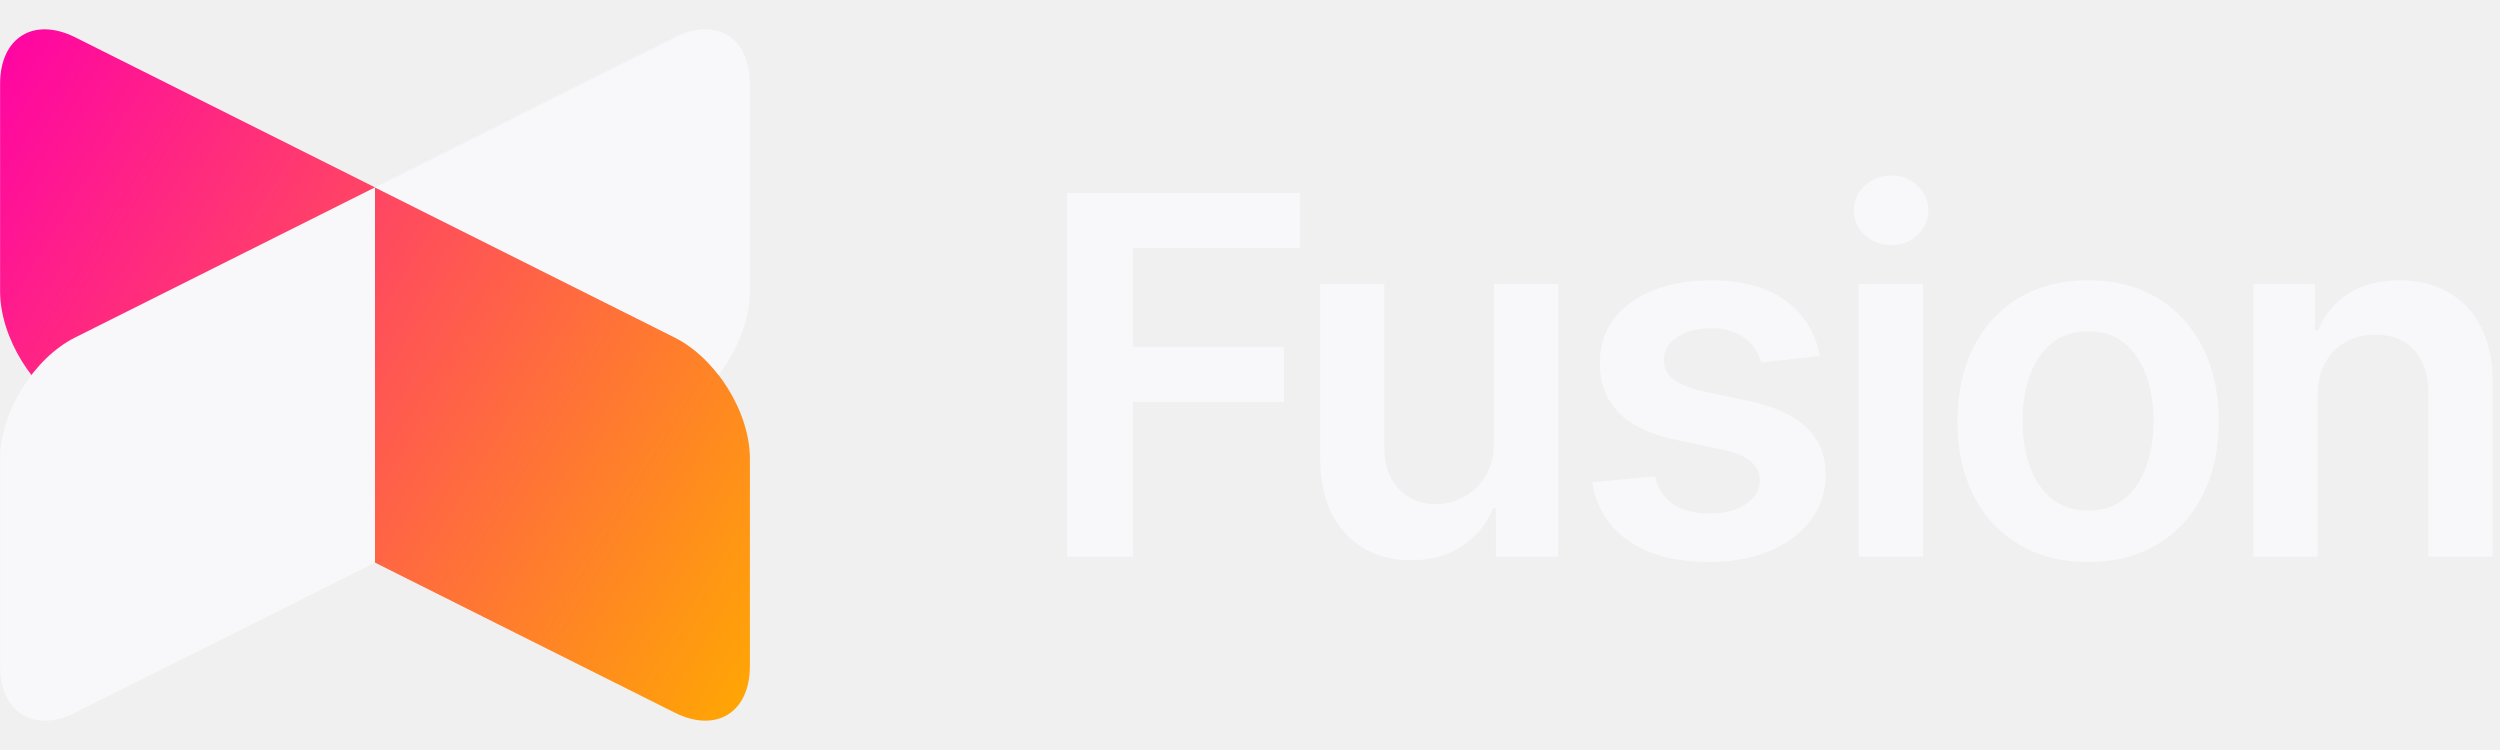
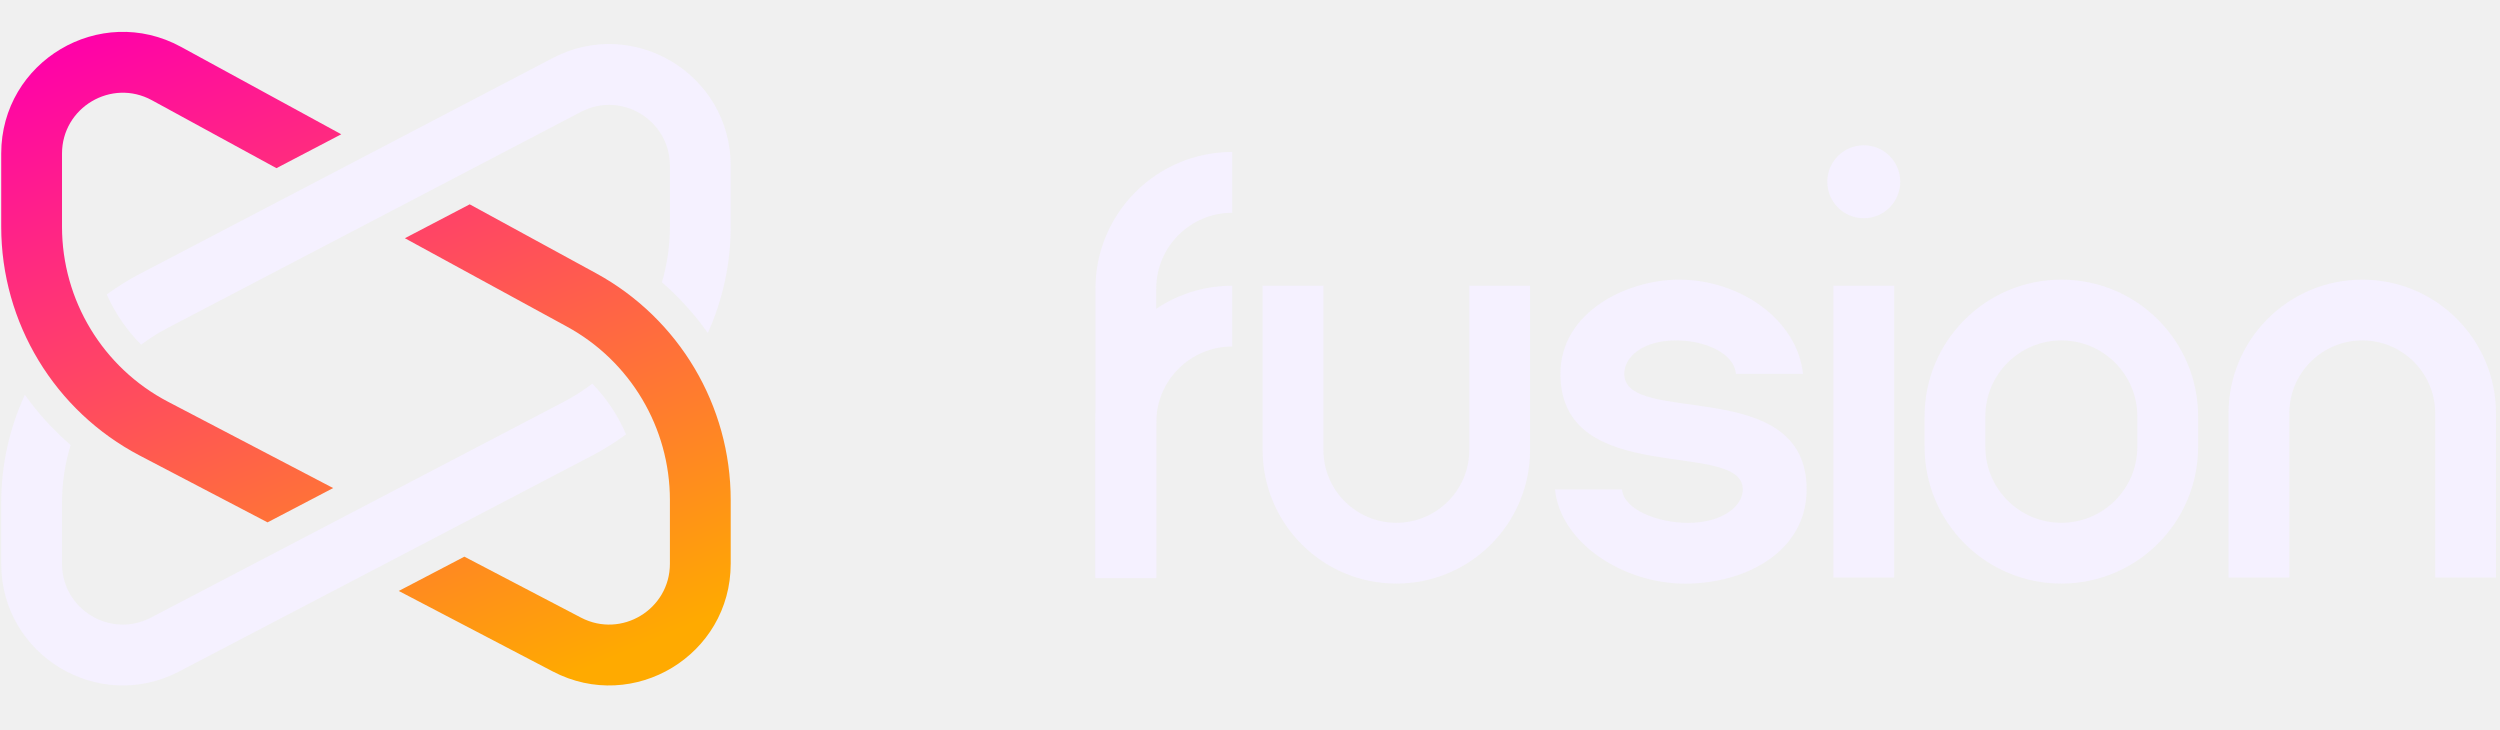
- <svg xmlns="http://www.w3.org/2000/svg" width="320" height="96" viewBox="0 0 320 96" fill="none">
-   <path d="M0.013 10.73C0.016 4.792 4.325 2.129 9.637 4.782L86.362 43.187C91.675 45.84 95.984 52.761 95.987 58.699V85.27C95.984 91.208 91.675 93.871 86.362 91.218L9.637 52.813C4.325 50.16 0.016 43.239 0.013 37.301V10.73Z" fill="url(#paint0_linear_1446_423)" />
-   <path d="M86.362 4.782C91.675 2.129 95.984 4.792 95.987 10.73V37.301C95.985 40.895 94.406 44.85 91.981 48C90.4 45.946 88.46 44.234 86.362 43.187L48 23.984L86.362 4.782Z" fill="#F8F8FA" />
-   <path d="M48 72.016L9.637 91.218C4.325 93.871 0.016 91.208 0.013 85.27V58.699C0.016 52.761 4.325 45.84 9.637 43.187L48 23.984V72.016Z" fill="#F8F8FA" />
-   <path d="M136.591 71.25V24.704H166.409V31.773H145.023V44.409H164.364V51.477H145.023V71.25H136.591Z" fill="#F8F8FA" />
-   <path d="M191.23 56.568V36.341H199.457V71.25H191.48V65.046H191.116C190.328 67 189.033 68.599 187.23 69.841C185.442 71.083 183.237 71.704 180.616 71.704C178.328 71.704 176.306 71.197 174.548 70.182C172.806 69.151 171.442 67.659 170.457 65.704C169.472 63.735 168.98 61.356 168.98 58.568V36.341H177.207V57.295C177.207 59.508 177.813 61.265 179.025 62.568C180.237 63.871 181.828 64.523 183.798 64.523C185.01 64.523 186.184 64.227 187.321 63.636C188.457 63.045 189.389 62.167 190.116 61C190.859 59.818 191.23 58.341 191.23 56.568Z" fill="#F8F8FA" />
-   <path d="M232.948 45.568L225.448 46.386C225.236 45.629 224.865 44.917 224.335 44.25C223.819 43.583 223.122 43.045 222.244 42.636C221.365 42.227 220.289 42.023 219.016 42.023C217.304 42.023 215.865 42.394 214.698 43.136C213.547 43.879 212.978 44.841 212.994 46.023C212.978 47.038 213.35 47.864 214.107 48.5C214.88 49.136 216.153 49.659 217.925 50.068L223.88 51.341C227.183 52.053 229.638 53.182 231.244 54.727C232.865 56.273 233.683 58.295 233.698 60.795C233.683 62.992 233.039 64.932 231.766 66.614C230.509 68.28 228.759 69.583 226.516 70.523C224.274 71.462 221.698 71.932 218.789 71.932C214.516 71.932 211.077 71.038 208.471 69.25C205.865 67.447 204.312 64.939 203.812 61.727L211.835 60.955C212.198 62.53 212.971 63.72 214.153 64.523C215.335 65.326 216.872 65.727 218.766 65.727C220.721 65.727 222.289 65.326 223.471 64.523C224.668 63.72 225.266 62.727 225.266 61.545C225.266 60.545 224.88 59.72 224.107 59.068C223.35 58.417 222.168 57.917 220.562 57.568L214.607 56.318C211.259 55.621 208.782 54.447 207.175 52.795C205.569 51.129 204.774 49.023 204.789 46.477C204.774 44.326 205.357 42.462 206.539 40.886C207.736 39.295 209.395 38.068 211.516 37.205C213.653 36.326 216.115 35.886 218.903 35.886C222.994 35.886 226.213 36.758 228.562 38.5C230.925 40.242 232.388 42.599 232.948 45.568Z" fill="#F8F8FA" />
-   <path d="M237.922 71.25V36.341H246.15V71.25H237.922ZM242.059 31.386C240.756 31.386 239.634 30.954 238.695 30.091C237.756 29.212 237.286 28.159 237.286 26.932C237.286 25.689 237.756 24.636 238.695 23.773C239.634 22.894 240.756 22.454 242.059 22.454C243.377 22.454 244.498 22.894 245.422 23.773C246.362 24.636 246.831 25.689 246.831 26.932C246.831 28.159 246.362 29.212 245.422 30.091C244.498 30.954 243.377 31.386 242.059 31.386Z" fill="#F8F8FA" />
-   <path d="M267.277 71.932C263.868 71.932 260.913 71.182 258.413 69.682C255.913 68.182 253.974 66.083 252.595 63.386C251.232 60.689 250.55 57.538 250.55 53.932C250.55 50.326 251.232 47.167 252.595 44.455C253.974 41.742 255.913 39.636 258.413 38.136C260.913 36.636 263.868 35.886 267.277 35.886C270.686 35.886 273.641 36.636 276.141 38.136C278.641 39.636 280.572 41.742 281.936 44.455C283.315 47.167 284.004 50.326 284.004 53.932C284.004 57.538 283.315 60.689 281.936 63.386C280.572 66.083 278.641 68.182 276.141 69.682C273.641 71.182 270.686 71.932 267.277 71.932ZM267.323 65.341C269.171 65.341 270.716 64.833 271.959 63.818C273.201 62.788 274.126 61.409 274.732 59.682C275.353 57.955 275.663 56.03 275.663 53.909C275.663 51.773 275.353 49.841 274.732 48.114C274.126 46.371 273.201 44.985 271.959 43.955C270.716 42.924 269.171 42.409 267.323 42.409C265.429 42.409 263.853 42.924 262.595 43.955C261.353 44.985 260.421 46.371 259.8 48.114C259.194 49.841 258.891 51.773 258.891 53.909C258.891 56.03 259.194 57.955 259.8 59.682C260.421 61.409 261.353 62.788 262.595 63.818C263.853 64.833 265.429 65.341 267.323 65.341Z" fill="#F8F8FA" />
-   <path d="M296.655 50.795V71.25H288.427V36.341H296.291V42.273H296.7C297.503 40.318 298.783 38.765 300.541 37.614C302.314 36.462 304.503 35.886 307.109 35.886C309.518 35.886 311.617 36.401 313.405 37.432C315.208 38.462 316.602 39.955 317.586 41.909C318.586 43.864 319.079 46.235 319.064 49.023V71.25H310.836V50.295C310.836 47.962 310.23 46.136 309.018 44.818C307.821 43.5 306.162 42.841 304.041 42.841C302.601 42.841 301.321 43.159 300.2 43.795C299.094 44.417 298.223 45.318 297.586 46.5C296.965 47.682 296.655 49.114 296.655 50.795Z" fill="#F8F8FA" />
+ <svg xmlns="http://www.w3.org/2000/svg" width="329" height="96" viewBox="0 0 329 96" fill="none">
+   <g clip-path="url(#clip0_2727_62)">
+     <path fill-rule="evenodd" clip-rule="evenodd" d="M3.27 51.962C1.255 56.343 0.16 61.175 0.16 66.17V74.187C0.16 86.207 12.919 93.935 23.572 88.366L77.911 59.962C79.489 59.137 80.984 58.198 82.389 57.159C81.332 54.688 79.828 52.425 77.949 50.488C76.783 51.379 75.532 52.178 74.205 52.872L19.866 81.277C14.54 84.061 8.16 80.197 8.16 74.187V66.17C8.16 63.553 8.553 60.996 9.296 58.568C7.022 56.6 5.003 54.381 3.27 51.962ZM18.575 45.358C16.672 43.448 15.14 41.206 14.051 38.753C15.421 37.749 16.876 36.84 18.409 36.038L72.748 7.634C83.401 2.065 96.16 9.793 96.16 21.813V29.83C96.16 34.742 95.101 39.496 93.15 43.817C91.418 41.376 89.394 39.133 87.111 37.146C87.798 34.803 88.16 32.344 88.16 29.83V21.813C88.16 15.803 81.781 11.939 76.454 14.723L22.115 43.128C20.865 43.782 19.682 44.529 18.575 45.358Z" fill="#F5F1FF" />
+     <path fill-rule="evenodd" clip-rule="evenodd" d="M8.16 20.214C8.16 14.142 14.66 10.283 19.991 13.191L36.38 22.13L44.911 17.671L23.822 6.168C13.16 0.352 0.16 8.069 0.16 20.214V29.83C0.16 42.488 7.192 54.098 18.41 59.962L35.208 68.743L43.843 64.229L22.116 52.872C13.537 48.388 8.16 39.51 8.16 29.83V20.214ZM61.112 73.257L52.477 77.77L72.748 88.366C83.401 93.935 96.16 86.207 96.16 74.186V65.809C96.16 53.367 89.364 41.918 78.441 35.96L61.813 26.89L53.282 31.35L74.61 42.983C82.963 47.54 88.16 56.294 88.16 65.809V74.186C88.16 80.197 81.781 84.061 76.454 81.276L61.112 73.257Z" fill="url(#paint0_linear_2727_62)" />
+   </g>
+   <rect x="257.273" y="40.8" width="28" height="32" rx="14" stroke="#F5F1FF" stroke-width="8" />
+   <path d="M162.16 41.6C154.428 41.6 148.16 47.868 148.16 55.6L148.16 76" stroke="#F5F1FF" stroke-width="8" />
+   <path fill-rule="evenodd" clip-rule="evenodd" d="M152.16 76.08L152.16 38C152.16 32.477 156.637 28 162.16 28L162.16 20C152.219 20 144.16 28.058 144.16 38L144.16 76.08L152.16 76.08Z" fill="#F5F1FF" />
+   <path d="M170.16 37.6V59.2C170.16 66.711 176.249 72.8 183.76 72.8V72.8C191.271 72.8 197.36 66.711 197.36 59.2V37.6" stroke="#F5F1FF" stroke-width="8" />
+   <path d="M324.473 76V54.4C324.473 46.889 318.385 40.8 310.873 40.8V40.8C303.362 40.8 297.273 46.889 297.273 54.4V76" stroke="#F5F1FF" stroke-width="8" />
+   <path d="M245.273 28.719C247.924 28.719 250.073 26.57 250.073 23.919C250.073 21.268 247.924 19.119 245.273 19.119C242.622 19.119 240.473 21.268 240.473 23.919C240.473 26.57 242.622 28.719 245.273 28.719Z" fill="#F5F1FF" />
+   <path d="M249.273 37.599H241.273V75.999H249.273V37.599Z" fill="#F5F1FF" />
+   <path d="M220.953 36.8C228.933 36.8 236.51 42.021 237.273 49.2H228.44C228.241 46.543 224.513 44.8 220.553 44.8C216.253 44.8 213.753 46.92 213.753 49.2C213.753 56.2 237.753 49.2 237.753 64.4C237.753 72.611 229.708 76.81 221.753 76.81C213.772 76.81 205.395 71.588 204.633 64.41H213.465C213.665 67.067 218.173 68.81 222.153 68.81C226.553 68.81 229.353 66.69 229.353 64.41C229.353 57.68 205.353 64.41 205.353 49.2C205.353 40.989 214.198 36.8 220.953 36.8Z" fill="#F5F1FF" />
  <defs>
-     <linearGradient id="paint0_linear_1446_423" x1="-0" y1="3.52784e-08" x2="112.736" y2="68.425" gradientUnits="userSpaceOnUse">
-       <stop stop-color="#FF00A8" />
+     <linearGradient id="paint0_linear_2727_62" x1="24.16" y1="-1.184" x2="64.124" y2="93.596" gradientUnits="userSpaceOnUse">
+       <stop stop-color="#FF00AA" />
      <stop offset="1" stop-color="#FFAA00" />
    </linearGradient>
+     <clipPath id="clip0_2727_62">
+       <rect width="96" height="96" fill="white" transform="translate(0.160156)" />
+     </clipPath>
  </defs>
</svg>
